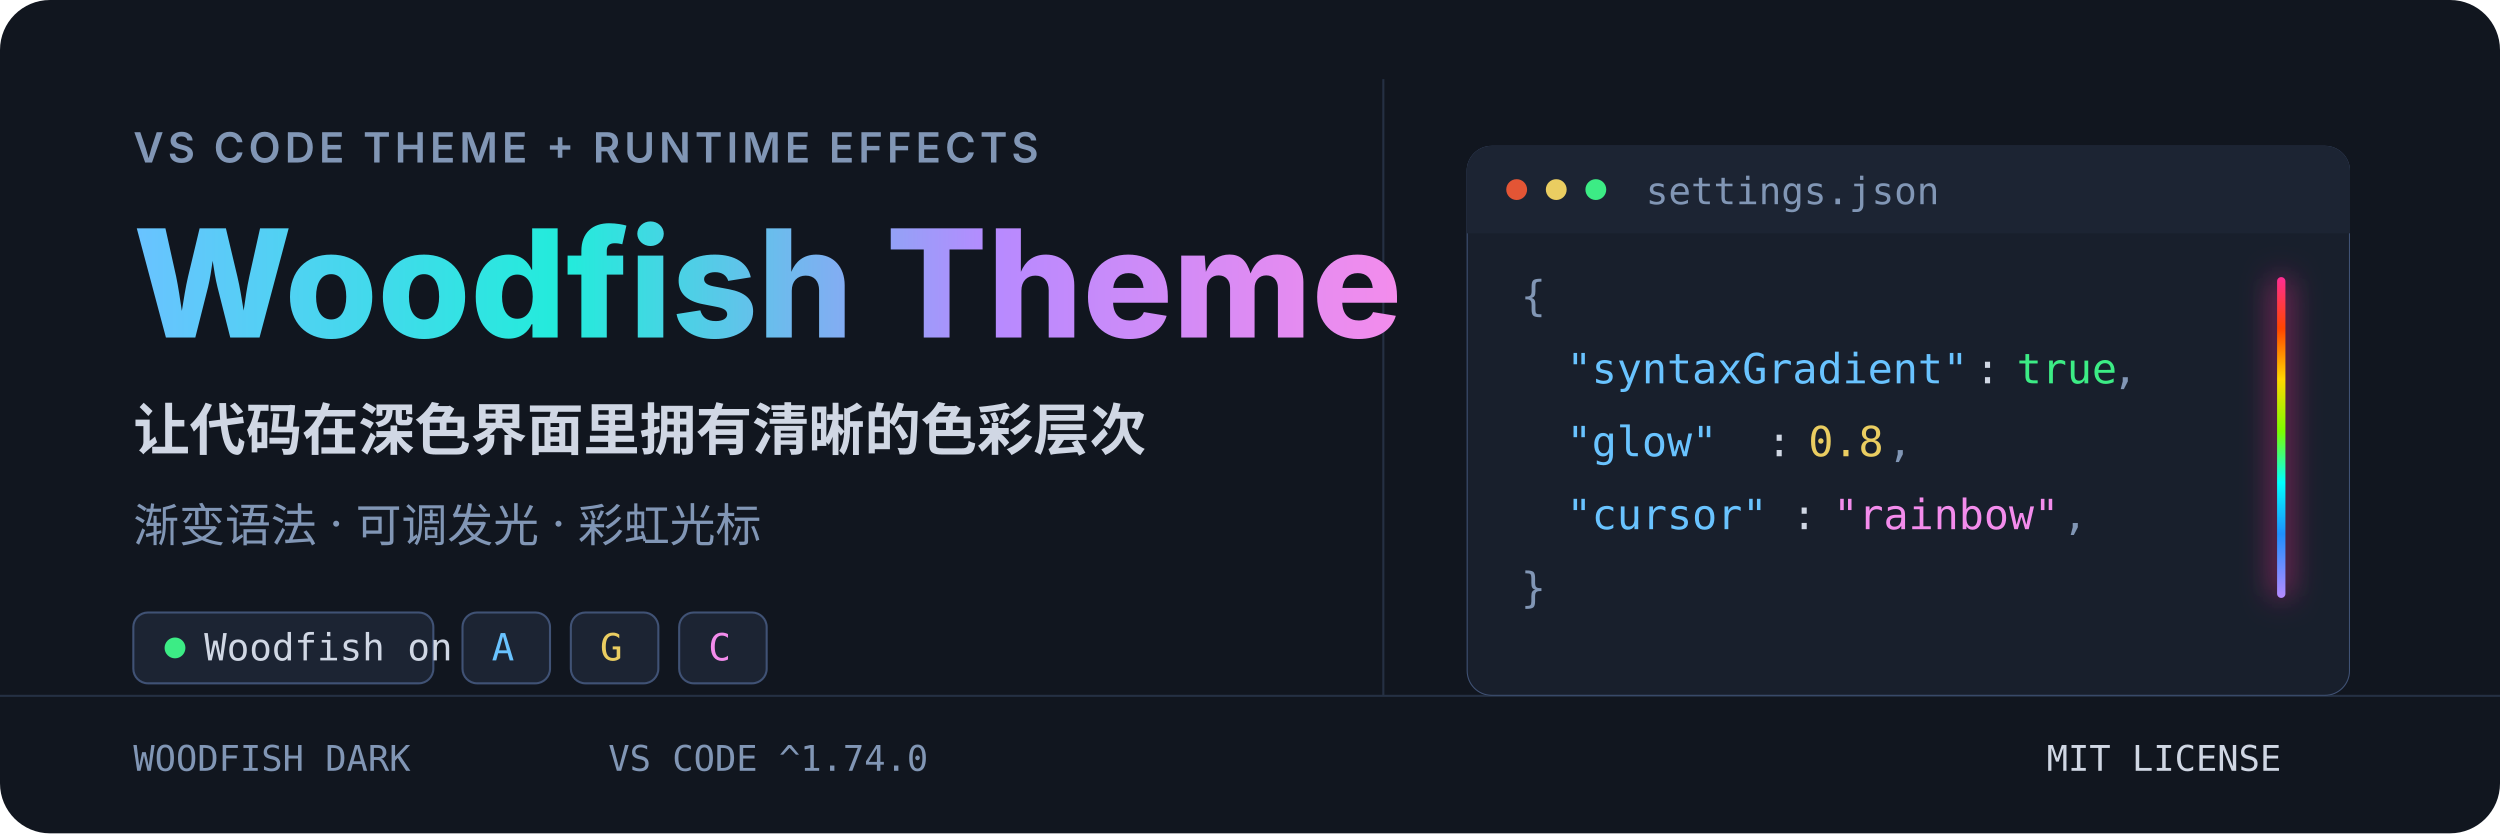
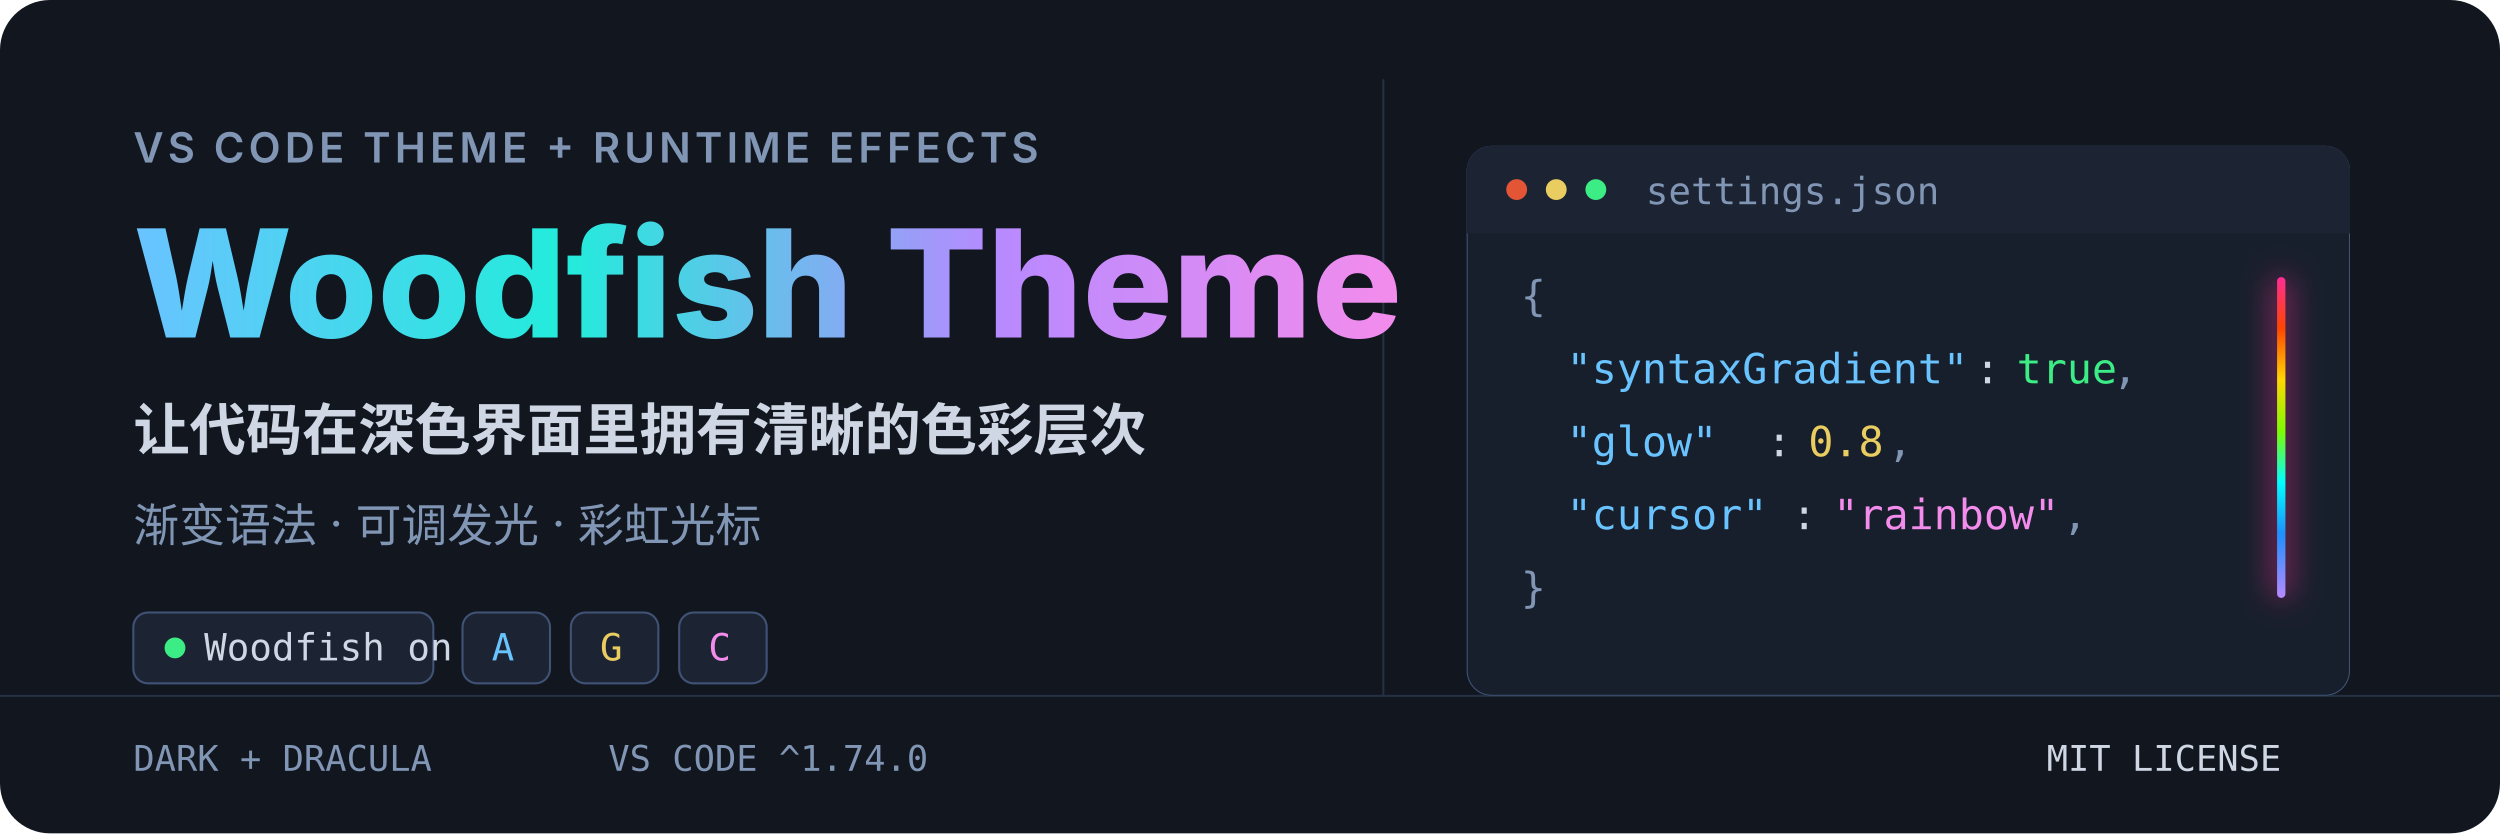
<svg xmlns="http://www.w3.org/2000/svg" width="1200" height="400" viewBox="0 0 1200 400" role="img" aria-labelledby="title desc">
  <defs>
    <linearGradient id="title-gradient" x1="0" y1="0" x2="1" y2="0">
      <stop offset="0" stop-color="#69C3FF" />
      <stop offset="0.34" stop-color="#22ECDB" />
      <stop offset="0.68" stop-color="#B78AFF" />
      <stop offset="1" stop-color="#F38CEC" />
    </linearGradient>
    <linearGradient id="cursor-gradient" x1="0" y1="0" x2="0" y2="1">
      <stop offset="0" stop-color="#FF2D95" />
      <stop offset="0.16" stop-color="#FF4500" />
      <stop offset="0.32" stop-color="#FFD700" />
      <stop offset="0.48" stop-color="#7CFC00" />
      <stop offset="0.64" stop-color="#00FFFF" />
      <stop offset="0.8" stop-color="#1E90FF" />
      <stop offset="1" stop-color="#B78AFF" />
    </linearGradient>
    <filter id="cursor-glow" x="-200%" y="-20%" width="500%" height="140%">
      <feGaussianBlur stdDeviation="7" />
    </filter>
    <clipPath id="code-clip">
      <rect x="704" y="70" width="424" height="264" rx="12" />
    </clipPath>
  </defs>
  <rect width="1200" height="400" rx="24" fill="#11161F" />
  <path d="M0 334H1200" stroke="#253043" />
  <path d="M664 38V334" stroke="#253043" />
  <g id="title-block" font-family="-apple-system, BlinkMacSystemFont, 'Segoe UI', 'PingFang SC', sans-serif">
    <text x="64" y="78" fill="#8196B5" font-size="20" font-weight="600" letter-spacing="2">VS CODE THEME + RUNTIME EFFECTS</text>
    <text x="64" y="162" fill="url(#title-gradient)" font-size="72" font-weight="760">Woodfish Theme</text>
    <text x="64" y="216" fill="#D0D7E4" font-size="27" font-weight="560">让代码在深色界面里拥有清晰的色彩层次</text>
    <text x="64" y="260" fill="#8196B5" font-size="22">渐变语法 · 可调发光 · 彩虹光标</text>
    <g transform="translate(64 294)" font-family="ui-monospace, SFMono-Regular, Menlo, Consolas, monospace" font-size="18">
      <rect width="144" height="34" rx="7" fill="#1C2433" stroke="#405275" />
      <circle cx="20" cy="17" r="5" fill="#3CEC85" />
      <text x="34" y="23" fill="#D0D7E4">Woodfish on</text>
      <rect x="158" width="42" height="34" rx="7" fill="#1C2433" stroke="#405275" />
      <text x="172" y="23" fill="#69C3FF">A</text>
      <rect x="210" width="42" height="34" rx="7" fill="#1C2433" stroke="#405275" />
      <text x="224" y="23" fill="#EACD61">G</text>
      <rect x="262" width="42" height="34" rx="7" fill="#1C2433" stroke="#405275" />
      <text x="276" y="23" fill="#F38CEC">C</text>
    </g>
  </g>
  <g id="code-specimen" clip-path="url(#code-clip)">
    <rect x="704" y="70" width="424" height="264" rx="12" fill="#181F2C" stroke="#405275" />
    <rect x="704" y="70" width="424" height="42" fill="#1C2433" />
    <circle cx="728" cy="91" r="5" fill="#E35535" />
    <circle cx="747" cy="91" r="5" fill="#EACD61" />
    <circle cx="766" cy="91" r="5" fill="#3CEC85" />
    <text x="790" y="98" fill="#8196B5" font-family="ui-monospace, SFMono-Regular, Menlo, Consolas, monospace" font-size="18">settings.json</text>
    <g font-family="ui-monospace, SFMono-Regular, Menlo, Consolas, monospace" font-size="20">
      <text x="730" y="149" fill="#8196B5">{</text>
      <text x="752" y="184" fill="#69C3FF">"syntaxGradient"</text>
      <text x="948" y="184" fill="#D0D7E4">:</text>
      <text x="968" y="184" fill="#3CEC85">true</text>
      <text x="1014" y="184" fill="#8196B5">,</text>
      <text x="752" y="219" fill="#69C3FF">"glow"</text>
      <text x="848" y="219" fill="#D0D7E4">:</text>
      <text x="868" y="219" fill="#EACD61">0.8</text>
      <text x="906" y="219" fill="#8196B5">,</text>
      <text x="752" y="254" fill="#69C3FF">"cursor"</text>
      <text x="860" y="254" fill="#D0D7E4">:</text>
      <text x="880" y="254" fill="#F38CEC">"rainbow"</text>
      <text x="990" y="254" fill="#8196B5">,</text>
      <text x="730" y="289" fill="#8196B5">}</text>
    </g>
    <rect x="1091" y="133" width="8" height="154" rx="4" fill="#FF2D95" opacity="0.55" filter="url(#cursor-glow)" />
    <rect x="1093" y="133" width="4" height="154" rx="2" fill="url(#cursor-gradient)" />
  </g>
  <g id="metadata" font-family="ui-monospace, SFMono-Regular, Menlo, Consolas, monospace" font-size="17">
-     <text x="64" y="370" fill="#8196B5">WOODFISH DARK</text>
+     <text x="64" y="370" fill="#8196B5">DARK + DRACULA</text>
    <text x="292" y="370" fill="#8196B5">VS CODE ^1.74.0</text>
    <text x="1095" y="370" fill="#D0D7E4" text-anchor="end">MIT LICENSE</text>
  </g>
</svg>
